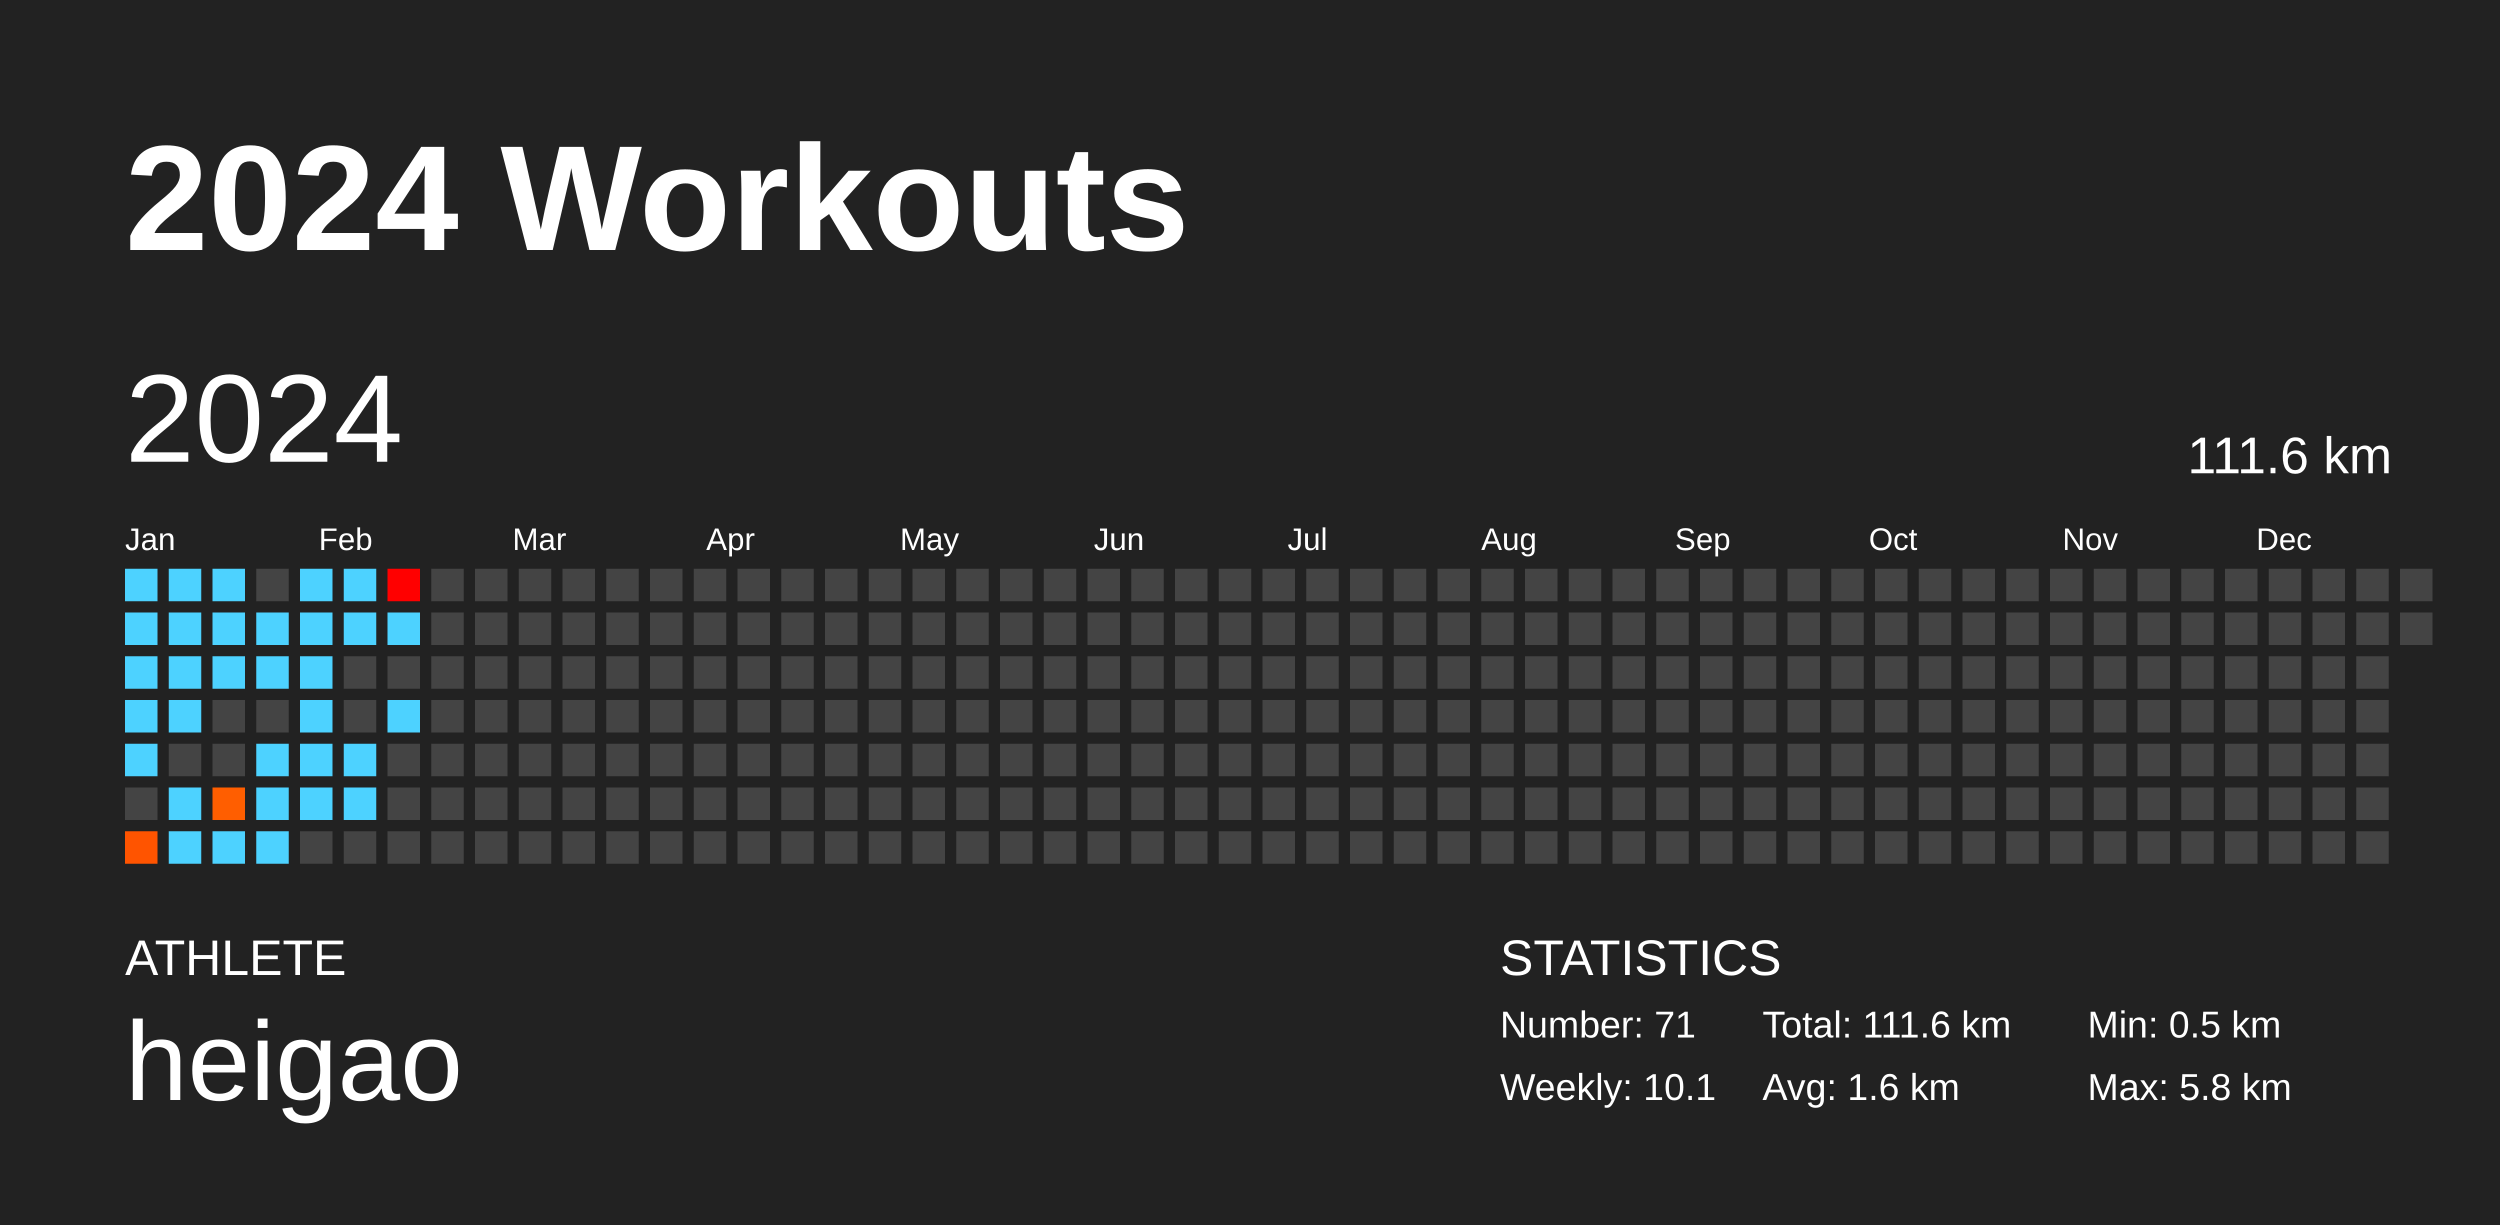
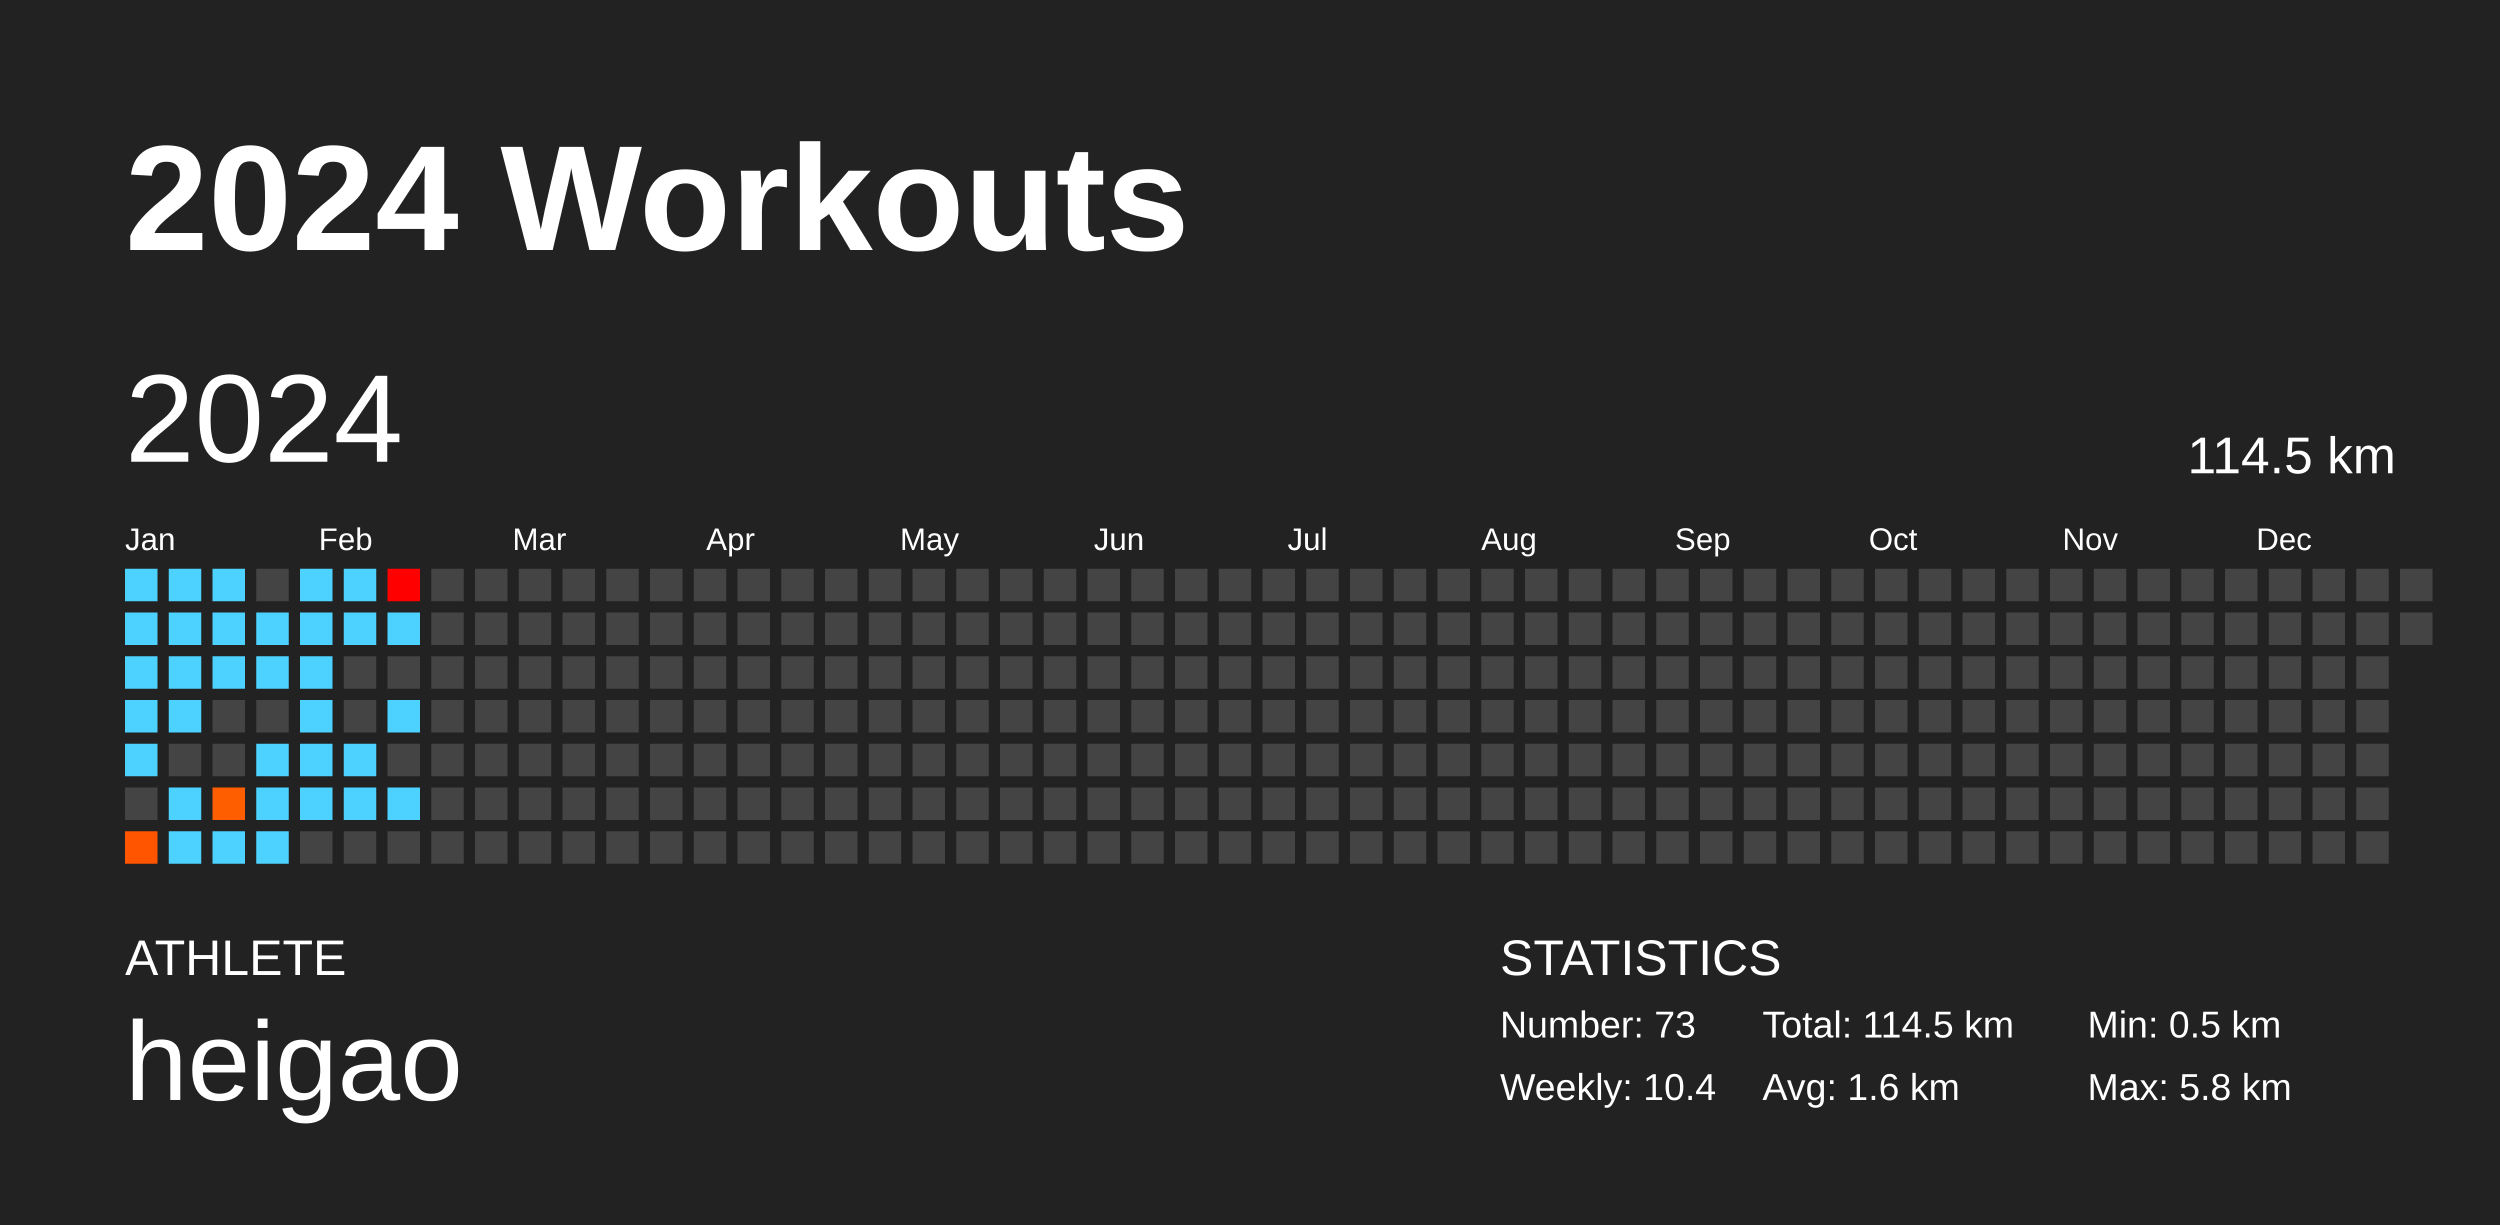
<svg xmlns="http://www.w3.org/2000/svg" baseProfile="full" height="98mm" version="1.1" viewBox="0,0,200,98" width="200mm">
  <defs />
  <rect fill="#222222" height="98" width="200" x="0" y="0" />
  <text fill="#FFFFFF" style="font-size:12px; font-family:Arial; font-weight:bold;" x="10" y="20">2024 Workouts</text>
  <text fill="#FFFFFF" style="font-size:4px; font-family:Arial" x="10" y="78">ATHLETE</text>
  <text fill="#FFFFFF" style="font-size:9px; font-family:Arial" x="10" y="88">heigao</text>
  <text fill="#FFFFFF" style="font-size:4px; font-family:Arial" x="120" y="78">STATISTICS</text>
-   <text fill="#FFFFFF" style="font-size:3px; font-family:Arial" x="120" y="83">Number: 71</text>
-   <text fill="#FFFFFF" style="font-size:3px; font-family:Arial" x="120" y="88">Weekly: 10.1</text>
-   <text fill="#FFFFFF" style="font-size:3px; font-family:Arial" x="141" y="83">Total: 111.6 km</text>
+   <text fill="#FFFFFF" style="font-size:3px; font-family:Arial" x="120" y="83">Number: 73</text>
+   <text fill="#FFFFFF" style="font-size:3px; font-family:Arial" x="120" y="88">Weekly: 10.4</text>
+   <text fill="#FFFFFF" style="font-size:3px; font-family:Arial" x="141" y="83">Total: 114.5 km</text>
  <text fill="#FFFFFF" style="font-size:3px; font-family:Arial" x="141" y="88">Avg: 1.6 km</text>
  <text fill="#FFFFFF" style="font-size:3px; font-family:Arial" x="167" y="83">Min: 0.5 km</text>
  <text fill="#FFFFFF" style="font-size:3px; font-family:Arial" x="167" y="88">Max: 5.8 km</text>
  <text dominant-baseline="hanging" fill="#FFFFFF" style="font-size:10.0px; font-family:Arial;" x="10" y="30">2024</text>
-   <text dominant-baseline="hanging" fill="#FFFFFF" style="font-size:4.125px; font-family:Arial;" x="175" y="35">111.6 km</text>
+   <text dominant-baseline="hanging" fill="#FFFFFF" style="font-size:4.125px; font-family:Arial;" x="175" y="35">114.5 km</text>
  <text fill="#FFFFFF" style="font-size:2.5px; font-family:Arial" x="10.0" y="44">Jan</text>
  <text fill="#FFFFFF" style="font-size:2.5px; font-family:Arial" x="25.5" y="44">Feb</text>
  <text fill="#FFFFFF" style="font-size:2.5px; font-family:Arial" x="41.0" y="44">Mar</text>
  <text fill="#FFFFFF" style="font-size:2.5px; font-family:Arial" x="56.5" y="44">Apr</text>
  <text fill="#FFFFFF" style="font-size:2.5px; font-family:Arial" x="72.0" y="44">May</text>
  <text fill="#FFFFFF" style="font-size:2.5px; font-family:Arial" x="87.5" y="44">Jun</text>
  <text fill="#FFFFFF" style="font-size:2.5px; font-family:Arial" x="103.0" y="44">Jul</text>
  <text fill="#FFFFFF" style="font-size:2.5px; font-family:Arial" x="118.5" y="44">Aug</text>
  <text fill="#FFFFFF" style="font-size:2.5px; font-family:Arial" x="134.0" y="44">Sep</text>
  <text fill="#FFFFFF" style="font-size:2.5px; font-family:Arial" x="149.5" y="44">Oct</text>
  <text fill="#FFFFFF" style="font-size:2.5px; font-family:Arial" x="165.0" y="44">Nov</text>
  <text fill="#FFFFFF" style="font-size:2.5px; font-family:Arial" x="180.5" y="44">Dec</text>
  <rect fill="#4dd2ff" height="2.6" width="2.6" x="10.0" y="45.5" />
  <rect fill="#4dd2ff" height="2.6" width="2.6" x="10.0" y="49.0" />
  <rect fill="#4dd2ff" height="2.6" width="2.6" x="10.0" y="52.5" />
  <rect fill="#4dd2ff" height="2.6" width="2.6" x="10.0" y="56.0" />
  <rect fill="#4dd2ff" height="2.6" width="2.6" x="10.0" y="59.5" />
  <rect fill="#444444" height="2.6" width="2.6" x="10.0" y="63.0" />
  <rect fill="#ff5400" height="2.6" width="2.6" x="10.0" y="66.5" />
  <rect fill="#4dd2ff" height="2.6" width="2.6" x="13.5" y="45.5" />
  <rect fill="#4dd2ff" height="2.6" width="2.6" x="13.5" y="49.0" />
  <rect fill="#4dd2ff" height="2.6" width="2.6" x="13.5" y="52.5" />
  <rect fill="#4dd2ff" height="2.6" width="2.6" x="13.5" y="56.0" />
  <rect fill="#444444" height="2.6" width="2.6" x="13.5" y="59.5" />
  <rect fill="#4dd2ff" height="2.6" width="2.6" x="13.5" y="63.0" />
  <rect fill="#4dd2ff" height="2.6" width="2.6" x="13.5" y="66.5" />
  <rect fill="#4dd2ff" height="2.6" width="2.6" x="17.0" y="45.5" />
  <rect fill="#4dd2ff" height="2.6" width="2.6" x="17.0" y="49.0" />
  <rect fill="#4dd2ff" height="2.6" width="2.6" x="17.0" y="52.5" />
  <rect fill="#444444" height="2.6" width="2.6" x="17.0" y="56.0" />
  <rect fill="#444444" height="2.6" width="2.6" x="17.0" y="59.5" />
  <rect fill="#ff5e00" height="2.6" width="2.6" x="17.0" y="63.0" />
  <rect fill="#4dd2ff" height="2.6" width="2.6" x="17.0" y="66.5" />
  <rect fill="#444444" height="2.6" width="2.6" x="20.5" y="45.5" />
  <rect fill="#4dd2ff" height="2.6" width="2.6" x="20.5" y="49.0" />
  <rect fill="#4dd2ff" height="2.6" width="2.6" x="20.5" y="52.5" />
  <rect fill="#444444" height="2.6" width="2.6" x="20.5" y="56.0" />
  <rect fill="#4dd2ff" height="2.6" width="2.6" x="20.5" y="59.5" />
  <rect fill="#4dd2ff" height="2.6" width="2.6" x="20.5" y="63.0" />
  <rect fill="#4dd2ff" height="2.6" width="2.6" x="20.5" y="66.5" />
  <rect fill="#4dd2ff" height="2.6" width="2.6" x="24.0" y="45.5" />
  <rect fill="#4dd2ff" height="2.6" width="2.6" x="24.0" y="49.0" />
  <rect fill="#4dd2ff" height="2.6" width="2.6" x="24.0" y="52.5" />
  <rect fill="#4dd2ff" height="2.6" width="2.6" x="24.0" y="56.0" />
  <rect fill="#4dd2ff" height="2.6" width="2.6" x="24.0" y="59.5" />
  <rect fill="#4dd2ff" height="2.6" width="2.6" x="24.0" y="63.0" />
  <rect fill="#444444" height="2.6" width="2.6" x="24.0" y="66.5" />
  <rect fill="#4dd2ff" height="2.6" width="2.6" x="27.5" y="45.5" />
  <rect fill="#4dd2ff" height="2.6" width="2.6" x="27.5" y="49.0" />
  <rect fill="#444444" height="2.6" width="2.6" x="27.5" y="52.5" />
  <rect fill="#444444" height="2.6" width="2.6" x="27.5" y="56.0" />
  <rect fill="#4dd2ff" height="2.6" width="2.6" x="27.5" y="59.5" />
  <rect fill="#4dd2ff" height="2.6" width="2.6" x="27.5" y="63.0" />
  <rect fill="#444444" height="2.6" width="2.6" x="27.5" y="66.5" />
  <rect fill="#ff0000" height="2.6" width="2.6" x="31.0" y="45.5" />
  <rect fill="#4dd2ff" height="2.6" width="2.6" x="31.0" y="49.0" />
  <rect fill="#444444" height="2.6" width="2.6" x="31.0" y="52.5" />
  <rect fill="#4dd2ff" height="2.6" width="2.6" x="31.0" y="56.0" />
  <rect fill="#444444" height="2.6" width="2.6" x="31.0" y="59.5" />
-   <rect fill="#444444" height="2.6" width="2.6" x="31.0" y="63.0" />
+   <rect fill="#4dd2ff" height="2.6" width="2.6" x="31.0" y="63.0" />
  <rect fill="#444444" height="2.6" width="2.6" x="31.0" y="66.5" />
  <rect fill="#444444" height="2.6" width="2.6" x="34.5" y="45.5" />
  <rect fill="#444444" height="2.6" width="2.6" x="34.5" y="49.0" />
  <rect fill="#444444" height="2.6" width="2.6" x="34.5" y="52.5" />
  <rect fill="#444444" height="2.6" width="2.6" x="34.5" y="56.0" />
  <rect fill="#444444" height="2.6" width="2.6" x="34.5" y="59.5" />
  <rect fill="#444444" height="2.6" width="2.6" x="34.5" y="63.0" />
  <rect fill="#444444" height="2.6" width="2.6" x="34.5" y="66.5" />
  <rect fill="#444444" height="2.6" width="2.6" x="38.0" y="45.5" />
  <rect fill="#444444" height="2.6" width="2.6" x="38.0" y="49.0" />
  <rect fill="#444444" height="2.6" width="2.6" x="38.0" y="52.5" />
  <rect fill="#444444" height="2.6" width="2.6" x="38.0" y="56.0" />
  <rect fill="#444444" height="2.6" width="2.6" x="38.0" y="59.5" />
  <rect fill="#444444" height="2.6" width="2.6" x="38.0" y="63.0" />
  <rect fill="#444444" height="2.6" width="2.6" x="38.0" y="66.5" />
  <rect fill="#444444" height="2.6" width="2.6" x="41.5" y="45.5" />
  <rect fill="#444444" height="2.6" width="2.6" x="41.5" y="49.0" />
  <rect fill="#444444" height="2.6" width="2.6" x="41.5" y="52.5" />
  <rect fill="#444444" height="2.6" width="2.6" x="41.5" y="56.0" />
  <rect fill="#444444" height="2.6" width="2.6" x="41.5" y="59.5" />
  <rect fill="#444444" height="2.6" width="2.6" x="41.5" y="63.0" />
  <rect fill="#444444" height="2.6" width="2.6" x="41.5" y="66.5" />
  <rect fill="#444444" height="2.6" width="2.6" x="45.0" y="45.5" />
  <rect fill="#444444" height="2.6" width="2.6" x="45.0" y="49.0" />
  <rect fill="#444444" height="2.6" width="2.6" x="45.0" y="52.5" />
  <rect fill="#444444" height="2.6" width="2.6" x="45.0" y="56.0" />
  <rect fill="#444444" height="2.6" width="2.6" x="45.0" y="59.5" />
  <rect fill="#444444" height="2.6" width="2.6" x="45.0" y="63.0" />
  <rect fill="#444444" height="2.6" width="2.6" x="45.0" y="66.5" />
  <rect fill="#444444" height="2.6" width="2.6" x="48.5" y="45.5" />
  <rect fill="#444444" height="2.6" width="2.6" x="48.5" y="49.0" />
  <rect fill="#444444" height="2.6" width="2.6" x="48.5" y="52.5" />
  <rect fill="#444444" height="2.6" width="2.6" x="48.5" y="56.0" />
  <rect fill="#444444" height="2.6" width="2.6" x="48.5" y="59.5" />
  <rect fill="#444444" height="2.6" width="2.6" x="48.5" y="63.0" />
  <rect fill="#444444" height="2.6" width="2.6" x="48.5" y="66.5" />
  <rect fill="#444444" height="2.6" width="2.6" x="52.0" y="45.5" />
  <rect fill="#444444" height="2.6" width="2.6" x="52.0" y="49.0" />
  <rect fill="#444444" height="2.6" width="2.6" x="52.0" y="52.5" />
  <rect fill="#444444" height="2.6" width="2.6" x="52.0" y="56.0" />
  <rect fill="#444444" height="2.6" width="2.6" x="52.0" y="59.5" />
  <rect fill="#444444" height="2.6" width="2.6" x="52.0" y="63.0" />
  <rect fill="#444444" height="2.6" width="2.6" x="52.0" y="66.5" />
  <rect fill="#444444" height="2.6" width="2.6" x="55.5" y="45.5" />
  <rect fill="#444444" height="2.6" width="2.6" x="55.5" y="49.0" />
  <rect fill="#444444" height="2.6" width="2.6" x="55.5" y="52.5" />
  <rect fill="#444444" height="2.6" width="2.6" x="55.5" y="56.0" />
  <rect fill="#444444" height="2.6" width="2.6" x="55.5" y="59.5" />
  <rect fill="#444444" height="2.6" width="2.6" x="55.5" y="63.0" />
  <rect fill="#444444" height="2.6" width="2.6" x="55.5" y="66.5" />
  <rect fill="#444444" height="2.6" width="2.6" x="59.0" y="45.5" />
  <rect fill="#444444" height="2.6" width="2.6" x="59.0" y="49.0" />
  <rect fill="#444444" height="2.6" width="2.6" x="59.0" y="52.5" />
  <rect fill="#444444" height="2.6" width="2.6" x="59.0" y="56.0" />
  <rect fill="#444444" height="2.6" width="2.6" x="59.0" y="59.5" />
  <rect fill="#444444" height="2.6" width="2.6" x="59.0" y="63.0" />
  <rect fill="#444444" height="2.6" width="2.6" x="59.0" y="66.5" />
  <rect fill="#444444" height="2.6" width="2.6" x="62.5" y="45.5" />
  <rect fill="#444444" height="2.6" width="2.6" x="62.5" y="49.0" />
  <rect fill="#444444" height="2.6" width="2.6" x="62.5" y="52.5" />
  <rect fill="#444444" height="2.6" width="2.6" x="62.5" y="56.0" />
  <rect fill="#444444" height="2.6" width="2.6" x="62.5" y="59.5" />
  <rect fill="#444444" height="2.6" width="2.6" x="62.5" y="63.0" />
  <rect fill="#444444" height="2.6" width="2.6" x="62.5" y="66.5" />
  <rect fill="#444444" height="2.6" width="2.6" x="66.0" y="45.5" />
  <rect fill="#444444" height="2.6" width="2.6" x="66.0" y="49.0" />
  <rect fill="#444444" height="2.6" width="2.6" x="66.0" y="52.5" />
  <rect fill="#444444" height="2.6" width="2.6" x="66.0" y="56.0" />
  <rect fill="#444444" height="2.6" width="2.6" x="66.0" y="59.5" />
  <rect fill="#444444" height="2.6" width="2.6" x="66.0" y="63.0" />
  <rect fill="#444444" height="2.6" width="2.6" x="66.0" y="66.5" />
  <rect fill="#444444" height="2.6" width="2.6" x="69.5" y="45.5" />
  <rect fill="#444444" height="2.6" width="2.6" x="69.5" y="49.0" />
  <rect fill="#444444" height="2.6" width="2.6" x="69.5" y="52.5" />
  <rect fill="#444444" height="2.6" width="2.6" x="69.5" y="56.0" />
  <rect fill="#444444" height="2.6" width="2.6" x="69.5" y="59.5" />
  <rect fill="#444444" height="2.6" width="2.6" x="69.5" y="63.0" />
  <rect fill="#444444" height="2.6" width="2.6" x="69.5" y="66.5" />
  <rect fill="#444444" height="2.6" width="2.6" x="73.0" y="45.5" />
  <rect fill="#444444" height="2.6" width="2.6" x="73.0" y="49.0" />
  <rect fill="#444444" height="2.6" width="2.6" x="73.0" y="52.5" />
  <rect fill="#444444" height="2.6" width="2.6" x="73.0" y="56.0" />
  <rect fill="#444444" height="2.6" width="2.6" x="73.0" y="59.5" />
  <rect fill="#444444" height="2.6" width="2.6" x="73.0" y="63.0" />
  <rect fill="#444444" height="2.6" width="2.6" x="73.0" y="66.5" />
  <rect fill="#444444" height="2.6" width="2.6" x="76.5" y="45.5" />
  <rect fill="#444444" height="2.6" width="2.6" x="76.5" y="49.0" />
  <rect fill="#444444" height="2.6" width="2.6" x="76.5" y="52.5" />
  <rect fill="#444444" height="2.6" width="2.6" x="76.5" y="56.0" />
  <rect fill="#444444" height="2.6" width="2.6" x="76.5" y="59.5" />
  <rect fill="#444444" height="2.6" width="2.6" x="76.5" y="63.0" />
  <rect fill="#444444" height="2.6" width="2.6" x="76.5" y="66.5" />
  <rect fill="#444444" height="2.6" width="2.6" x="80.0" y="45.5" />
  <rect fill="#444444" height="2.6" width="2.6" x="80.0" y="49.0" />
  <rect fill="#444444" height="2.6" width="2.6" x="80.0" y="52.5" />
  <rect fill="#444444" height="2.6" width="2.6" x="80.0" y="56.0" />
  <rect fill="#444444" height="2.6" width="2.6" x="80.0" y="59.5" />
  <rect fill="#444444" height="2.6" width="2.6" x="80.0" y="63.0" />
  <rect fill="#444444" height="2.6" width="2.6" x="80.0" y="66.5" />
  <rect fill="#444444" height="2.6" width="2.6" x="83.5" y="45.5" />
  <rect fill="#444444" height="2.6" width="2.6" x="83.5" y="49.0" />
  <rect fill="#444444" height="2.6" width="2.6" x="83.5" y="52.5" />
  <rect fill="#444444" height="2.6" width="2.6" x="83.5" y="56.0" />
  <rect fill="#444444" height="2.6" width="2.6" x="83.5" y="59.5" />
  <rect fill="#444444" height="2.6" width="2.6" x="83.5" y="63.0" />
  <rect fill="#444444" height="2.6" width="2.6" x="83.5" y="66.5" />
  <rect fill="#444444" height="2.6" width="2.6" x="87.0" y="45.5" />
  <rect fill="#444444" height="2.6" width="2.6" x="87.0" y="49.0" />
  <rect fill="#444444" height="2.6" width="2.6" x="87.0" y="52.5" />
  <rect fill="#444444" height="2.6" width="2.6" x="87.0" y="56.0" />
  <rect fill="#444444" height="2.6" width="2.6" x="87.0" y="59.5" />
  <rect fill="#444444" height="2.6" width="2.6" x="87.0" y="63.0" />
  <rect fill="#444444" height="2.6" width="2.6" x="87.0" y="66.5" />
  <rect fill="#444444" height="2.6" width="2.6" x="90.5" y="45.5" />
  <rect fill="#444444" height="2.6" width="2.6" x="90.5" y="49.0" />
  <rect fill="#444444" height="2.6" width="2.6" x="90.5" y="52.5" />
  <rect fill="#444444" height="2.6" width="2.6" x="90.5" y="56.0" />
  <rect fill="#444444" height="2.6" width="2.6" x="90.5" y="59.5" />
  <rect fill="#444444" height="2.6" width="2.6" x="90.5" y="63.0" />
  <rect fill="#444444" height="2.6" width="2.6" x="90.5" y="66.5" />
  <rect fill="#444444" height="2.6" width="2.6" x="94.0" y="45.5" />
  <rect fill="#444444" height="2.6" width="2.6" x="94.0" y="49.0" />
  <rect fill="#444444" height="2.6" width="2.6" x="94.0" y="52.5" />
  <rect fill="#444444" height="2.6" width="2.6" x="94.0" y="56.0" />
  <rect fill="#444444" height="2.6" width="2.6" x="94.0" y="59.5" />
  <rect fill="#444444" height="2.6" width="2.6" x="94.0" y="63.0" />
  <rect fill="#444444" height="2.6" width="2.6" x="94.0" y="66.5" />
  <rect fill="#444444" height="2.6" width="2.6" x="97.5" y="45.5" />
  <rect fill="#444444" height="2.6" width="2.6" x="97.5" y="49.0" />
  <rect fill="#444444" height="2.6" width="2.6" x="97.5" y="52.5" />
  <rect fill="#444444" height="2.6" width="2.6" x="97.5" y="56.0" />
  <rect fill="#444444" height="2.6" width="2.6" x="97.5" y="59.5" />
  <rect fill="#444444" height="2.6" width="2.6" x="97.5" y="63.0" />
  <rect fill="#444444" height="2.6" width="2.6" x="97.5" y="66.5" />
  <rect fill="#444444" height="2.6" width="2.6" x="101.0" y="45.5" />
  <rect fill="#444444" height="2.6" width="2.6" x="101.0" y="49.0" />
  <rect fill="#444444" height="2.6" width="2.6" x="101.0" y="52.5" />
  <rect fill="#444444" height="2.6" width="2.6" x="101.0" y="56.0" />
  <rect fill="#444444" height="2.6" width="2.6" x="101.0" y="59.5" />
  <rect fill="#444444" height="2.6" width="2.6" x="101.0" y="63.0" />
  <rect fill="#444444" height="2.6" width="2.6" x="101.0" y="66.5" />
  <rect fill="#444444" height="2.6" width="2.6" x="104.5" y="45.5" />
  <rect fill="#444444" height="2.6" width="2.6" x="104.5" y="49.0" />
  <rect fill="#444444" height="2.6" width="2.6" x="104.5" y="52.5" />
  <rect fill="#444444" height="2.6" width="2.6" x="104.5" y="56.0" />
  <rect fill="#444444" height="2.6" width="2.6" x="104.5" y="59.5" />
  <rect fill="#444444" height="2.6" width="2.6" x="104.5" y="63.0" />
  <rect fill="#444444" height="2.6" width="2.6" x="104.5" y="66.5" />
  <rect fill="#444444" height="2.6" width="2.6" x="108.0" y="45.5" />
  <rect fill="#444444" height="2.6" width="2.6" x="108.0" y="49.0" />
  <rect fill="#444444" height="2.6" width="2.6" x="108.0" y="52.5" />
  <rect fill="#444444" height="2.6" width="2.6" x="108.0" y="56.0" />
  <rect fill="#444444" height="2.6" width="2.6" x="108.0" y="59.5" />
  <rect fill="#444444" height="2.6" width="2.6" x="108.0" y="63.0" />
  <rect fill="#444444" height="2.6" width="2.6" x="108.0" y="66.5" />
  <rect fill="#444444" height="2.6" width="2.6" x="111.5" y="45.5" />
  <rect fill="#444444" height="2.6" width="2.6" x="111.5" y="49.0" />
  <rect fill="#444444" height="2.6" width="2.6" x="111.5" y="52.5" />
  <rect fill="#444444" height="2.6" width="2.6" x="111.5" y="56.0" />
  <rect fill="#444444" height="2.6" width="2.6" x="111.5" y="59.5" />
  <rect fill="#444444" height="2.6" width="2.6" x="111.5" y="63.0" />
  <rect fill="#444444" height="2.6" width="2.6" x="111.5" y="66.5" />
  <rect fill="#444444" height="2.6" width="2.6" x="115.0" y="45.5" />
  <rect fill="#444444" height="2.6" width="2.6" x="115.0" y="49.0" />
  <rect fill="#444444" height="2.6" width="2.6" x="115.0" y="52.5" />
  <rect fill="#444444" height="2.6" width="2.6" x="115.0" y="56.0" />
  <rect fill="#444444" height="2.6" width="2.6" x="115.0" y="59.5" />
  <rect fill="#444444" height="2.6" width="2.6" x="115.0" y="63.0" />
  <rect fill="#444444" height="2.6" width="2.6" x="115.0" y="66.5" />
  <rect fill="#444444" height="2.6" width="2.6" x="118.5" y="45.5" />
  <rect fill="#444444" height="2.6" width="2.6" x="118.5" y="49.0" />
  <rect fill="#444444" height="2.6" width="2.6" x="118.5" y="52.5" />
  <rect fill="#444444" height="2.6" width="2.6" x="118.5" y="56.0" />
  <rect fill="#444444" height="2.6" width="2.6" x="118.5" y="59.5" />
  <rect fill="#444444" height="2.6" width="2.6" x="118.5" y="63.0" />
  <rect fill="#444444" height="2.6" width="2.6" x="118.5" y="66.5" />
  <rect fill="#444444" height="2.6" width="2.6" x="122.0" y="45.5" />
  <rect fill="#444444" height="2.6" width="2.6" x="122.0" y="49.0" />
  <rect fill="#444444" height="2.6" width="2.6" x="122.0" y="52.5" />
  <rect fill="#444444" height="2.6" width="2.6" x="122.0" y="56.0" />
  <rect fill="#444444" height="2.6" width="2.6" x="122.0" y="59.5" />
  <rect fill="#444444" height="2.6" width="2.6" x="122.0" y="63.0" />
  <rect fill="#444444" height="2.6" width="2.6" x="122.0" y="66.5" />
  <rect fill="#444444" height="2.6" width="2.6" x="125.5" y="45.5" />
  <rect fill="#444444" height="2.6" width="2.6" x="125.5" y="49.0" />
  <rect fill="#444444" height="2.6" width="2.6" x="125.5" y="52.5" />
  <rect fill="#444444" height="2.6" width="2.6" x="125.5" y="56.0" />
  <rect fill="#444444" height="2.6" width="2.6" x="125.5" y="59.5" />
  <rect fill="#444444" height="2.6" width="2.6" x="125.5" y="63.0" />
  <rect fill="#444444" height="2.6" width="2.6" x="125.5" y="66.5" />
  <rect fill="#444444" height="2.6" width="2.6" x="129.0" y="45.5" />
  <rect fill="#444444" height="2.6" width="2.6" x="129.0" y="49.0" />
  <rect fill="#444444" height="2.6" width="2.6" x="129.0" y="52.5" />
  <rect fill="#444444" height="2.6" width="2.6" x="129.0" y="56.0" />
  <rect fill="#444444" height="2.6" width="2.6" x="129.0" y="59.5" />
  <rect fill="#444444" height="2.6" width="2.6" x="129.0" y="63.0" />
  <rect fill="#444444" height="2.6" width="2.6" x="129.0" y="66.5" />
  <rect fill="#444444" height="2.6" width="2.6" x="132.5" y="45.5" />
  <rect fill="#444444" height="2.6" width="2.6" x="132.5" y="49.0" />
  <rect fill="#444444" height="2.6" width="2.6" x="132.5" y="52.5" />
  <rect fill="#444444" height="2.6" width="2.6" x="132.5" y="56.0" />
  <rect fill="#444444" height="2.6" width="2.6" x="132.5" y="59.5" />
  <rect fill="#444444" height="2.6" width="2.6" x="132.5" y="63.0" />
  <rect fill="#444444" height="2.6" width="2.6" x="132.5" y="66.5" />
  <rect fill="#444444" height="2.6" width="2.6" x="136.0" y="45.5" />
  <rect fill="#444444" height="2.6" width="2.6" x="136.0" y="49.0" />
  <rect fill="#444444" height="2.6" width="2.6" x="136.0" y="52.5" />
  <rect fill="#444444" height="2.6" width="2.6" x="136.0" y="56.0" />
  <rect fill="#444444" height="2.6" width="2.6" x="136.0" y="59.5" />
  <rect fill="#444444" height="2.6" width="2.6" x="136.0" y="63.0" />
  <rect fill="#444444" height="2.6" width="2.6" x="136.0" y="66.5" />
  <rect fill="#444444" height="2.6" width="2.6" x="139.5" y="45.5" />
  <rect fill="#444444" height="2.6" width="2.6" x="139.5" y="49.0" />
  <rect fill="#444444" height="2.6" width="2.6" x="139.5" y="52.5" />
  <rect fill="#444444" height="2.6" width="2.6" x="139.5" y="56.0" />
  <rect fill="#444444" height="2.6" width="2.6" x="139.5" y="59.5" />
  <rect fill="#444444" height="2.6" width="2.6" x="139.5" y="63.0" />
  <rect fill="#444444" height="2.6" width="2.6" x="139.5" y="66.5" />
  <rect fill="#444444" height="2.6" width="2.6" x="143.0" y="45.5" />
  <rect fill="#444444" height="2.6" width="2.6" x="143.0" y="49.0" />
  <rect fill="#444444" height="2.6" width="2.6" x="143.0" y="52.5" />
  <rect fill="#444444" height="2.6" width="2.6" x="143.0" y="56.0" />
  <rect fill="#444444" height="2.6" width="2.6" x="143.0" y="59.5" />
  <rect fill="#444444" height="2.6" width="2.6" x="143.0" y="63.0" />
  <rect fill="#444444" height="2.6" width="2.6" x="143.0" y="66.5" />
  <rect fill="#444444" height="2.6" width="2.6" x="146.5" y="45.5" />
  <rect fill="#444444" height="2.6" width="2.6" x="146.5" y="49.0" />
  <rect fill="#444444" height="2.6" width="2.6" x="146.5" y="52.5" />
  <rect fill="#444444" height="2.6" width="2.6" x="146.5" y="56.0" />
  <rect fill="#444444" height="2.6" width="2.6" x="146.5" y="59.5" />
  <rect fill="#444444" height="2.6" width="2.6" x="146.5" y="63.0" />
  <rect fill="#444444" height="2.6" width="2.6" x="146.5" y="66.5" />
  <rect fill="#444444" height="2.6" width="2.6" x="150.0" y="45.5" />
  <rect fill="#444444" height="2.6" width="2.6" x="150.0" y="49.0" />
  <rect fill="#444444" height="2.6" width="2.6" x="150.0" y="52.5" />
  <rect fill="#444444" height="2.6" width="2.6" x="150.0" y="56.0" />
  <rect fill="#444444" height="2.6" width="2.6" x="150.0" y="59.5" />
  <rect fill="#444444" height="2.6" width="2.6" x="150.0" y="63.0" />
  <rect fill="#444444" height="2.6" width="2.6" x="150.0" y="66.5" />
  <rect fill="#444444" height="2.6" width="2.6" x="153.5" y="45.5" />
  <rect fill="#444444" height="2.6" width="2.6" x="153.5" y="49.0" />
  <rect fill="#444444" height="2.6" width="2.6" x="153.5" y="52.5" />
  <rect fill="#444444" height="2.6" width="2.6" x="153.5" y="56.0" />
  <rect fill="#444444" height="2.6" width="2.6" x="153.5" y="59.5" />
  <rect fill="#444444" height="2.6" width="2.6" x="153.5" y="63.0" />
  <rect fill="#444444" height="2.6" width="2.6" x="153.5" y="66.5" />
  <rect fill="#444444" height="2.6" width="2.6" x="157.0" y="45.5" />
  <rect fill="#444444" height="2.6" width="2.6" x="157.0" y="49.0" />
  <rect fill="#444444" height="2.6" width="2.6" x="157.0" y="52.5" />
  <rect fill="#444444" height="2.6" width="2.6" x="157.0" y="56.0" />
  <rect fill="#444444" height="2.6" width="2.6" x="157.0" y="59.5" />
  <rect fill="#444444" height="2.6" width="2.6" x="157.0" y="63.0" />
  <rect fill="#444444" height="2.6" width="2.6" x="157.0" y="66.5" />
  <rect fill="#444444" height="2.6" width="2.6" x="160.5" y="45.5" />
  <rect fill="#444444" height="2.6" width="2.6" x="160.5" y="49.0" />
  <rect fill="#444444" height="2.6" width="2.6" x="160.5" y="52.5" />
  <rect fill="#444444" height="2.6" width="2.6" x="160.5" y="56.0" />
  <rect fill="#444444" height="2.6" width="2.6" x="160.5" y="59.5" />
  <rect fill="#444444" height="2.6" width="2.6" x="160.5" y="63.0" />
  <rect fill="#444444" height="2.6" width="2.6" x="160.5" y="66.5" />
  <rect fill="#444444" height="2.6" width="2.6" x="164.0" y="45.5" />
  <rect fill="#444444" height="2.6" width="2.6" x="164.0" y="49.0" />
  <rect fill="#444444" height="2.6" width="2.6" x="164.0" y="52.5" />
  <rect fill="#444444" height="2.6" width="2.6" x="164.0" y="56.0" />
  <rect fill="#444444" height="2.6" width="2.6" x="164.0" y="59.5" />
  <rect fill="#444444" height="2.6" width="2.6" x="164.0" y="63.0" />
  <rect fill="#444444" height="2.6" width="2.6" x="164.0" y="66.5" />
  <rect fill="#444444" height="2.6" width="2.6" x="167.5" y="45.5" />
  <rect fill="#444444" height="2.6" width="2.6" x="167.5" y="49.0" />
  <rect fill="#444444" height="2.6" width="2.6" x="167.5" y="52.5" />
  <rect fill="#444444" height="2.6" width="2.6" x="167.5" y="56.0" />
  <rect fill="#444444" height="2.6" width="2.6" x="167.5" y="59.5" />
  <rect fill="#444444" height="2.6" width="2.6" x="167.5" y="63.0" />
  <rect fill="#444444" height="2.6" width="2.6" x="167.5" y="66.5" />
  <rect fill="#444444" height="2.6" width="2.6" x="171.0" y="45.5" />
  <rect fill="#444444" height="2.6" width="2.6" x="171.0" y="49.0" />
  <rect fill="#444444" height="2.6" width="2.6" x="171.0" y="52.5" />
  <rect fill="#444444" height="2.6" width="2.6" x="171.0" y="56.0" />
  <rect fill="#444444" height="2.6" width="2.6" x="171.0" y="59.5" />
  <rect fill="#444444" height="2.6" width="2.6" x="171.0" y="63.0" />
  <rect fill="#444444" height="2.6" width="2.6" x="171.0" y="66.5" />
  <rect fill="#444444" height="2.6" width="2.6" x="174.5" y="45.5" />
  <rect fill="#444444" height="2.6" width="2.6" x="174.5" y="49.0" />
  <rect fill="#444444" height="2.6" width="2.6" x="174.5" y="52.5" />
  <rect fill="#444444" height="2.6" width="2.6" x="174.5" y="56.0" />
  <rect fill="#444444" height="2.6" width="2.6" x="174.5" y="59.5" />
  <rect fill="#444444" height="2.6" width="2.6" x="174.5" y="63.0" />
  <rect fill="#444444" height="2.6" width="2.6" x="174.5" y="66.5" />
  <rect fill="#444444" height="2.6" width="2.6" x="178.0" y="45.5" />
  <rect fill="#444444" height="2.6" width="2.6" x="178.0" y="49.0" />
  <rect fill="#444444" height="2.6" width="2.6" x="178.0" y="52.5" />
  <rect fill="#444444" height="2.6" width="2.6" x="178.0" y="56.0" />
  <rect fill="#444444" height="2.6" width="2.6" x="178.0" y="59.5" />
  <rect fill="#444444" height="2.6" width="2.6" x="178.0" y="63.0" />
  <rect fill="#444444" height="2.6" width="2.6" x="178.0" y="66.5" />
  <rect fill="#444444" height="2.6" width="2.6" x="181.5" y="45.5" />
  <rect fill="#444444" height="2.6" width="2.6" x="181.5" y="49.0" />
  <rect fill="#444444" height="2.6" width="2.6" x="181.5" y="52.5" />
  <rect fill="#444444" height="2.6" width="2.6" x="181.5" y="56.0" />
  <rect fill="#444444" height="2.6" width="2.6" x="181.5" y="59.5" />
  <rect fill="#444444" height="2.6" width="2.6" x="181.5" y="63.0" />
  <rect fill="#444444" height="2.6" width="2.6" x="181.5" y="66.5" />
  <rect fill="#444444" height="2.6" width="2.6" x="185.0" y="45.5" />
  <rect fill="#444444" height="2.6" width="2.6" x="185.0" y="49.0" />
  <rect fill="#444444" height="2.6" width="2.6" x="185.0" y="52.5" />
  <rect fill="#444444" height="2.6" width="2.6" x="185.0" y="56.0" />
  <rect fill="#444444" height="2.6" width="2.6" x="185.0" y="59.5" />
  <rect fill="#444444" height="2.6" width="2.6" x="185.0" y="63.0" />
  <rect fill="#444444" height="2.6" width="2.6" x="185.0" y="66.5" />
  <rect fill="#444444" height="2.6" width="2.6" x="188.5" y="45.5" />
  <rect fill="#444444" height="2.6" width="2.6" x="188.5" y="49.0" />
  <rect fill="#444444" height="2.6" width="2.6" x="188.5" y="52.5" />
  <rect fill="#444444" height="2.6" width="2.6" x="188.5" y="56.0" />
  <rect fill="#444444" height="2.6" width="2.6" x="188.5" y="59.5" />
  <rect fill="#444444" height="2.6" width="2.6" x="188.5" y="63.0" />
  <rect fill="#444444" height="2.6" width="2.6" x="188.5" y="66.5" />
  <rect fill="#444444" height="2.6" width="2.6" x="192.0" y="45.5" />
  <rect fill="#444444" height="2.6" width="2.6" x="192.0" y="49.0" />
</svg>
